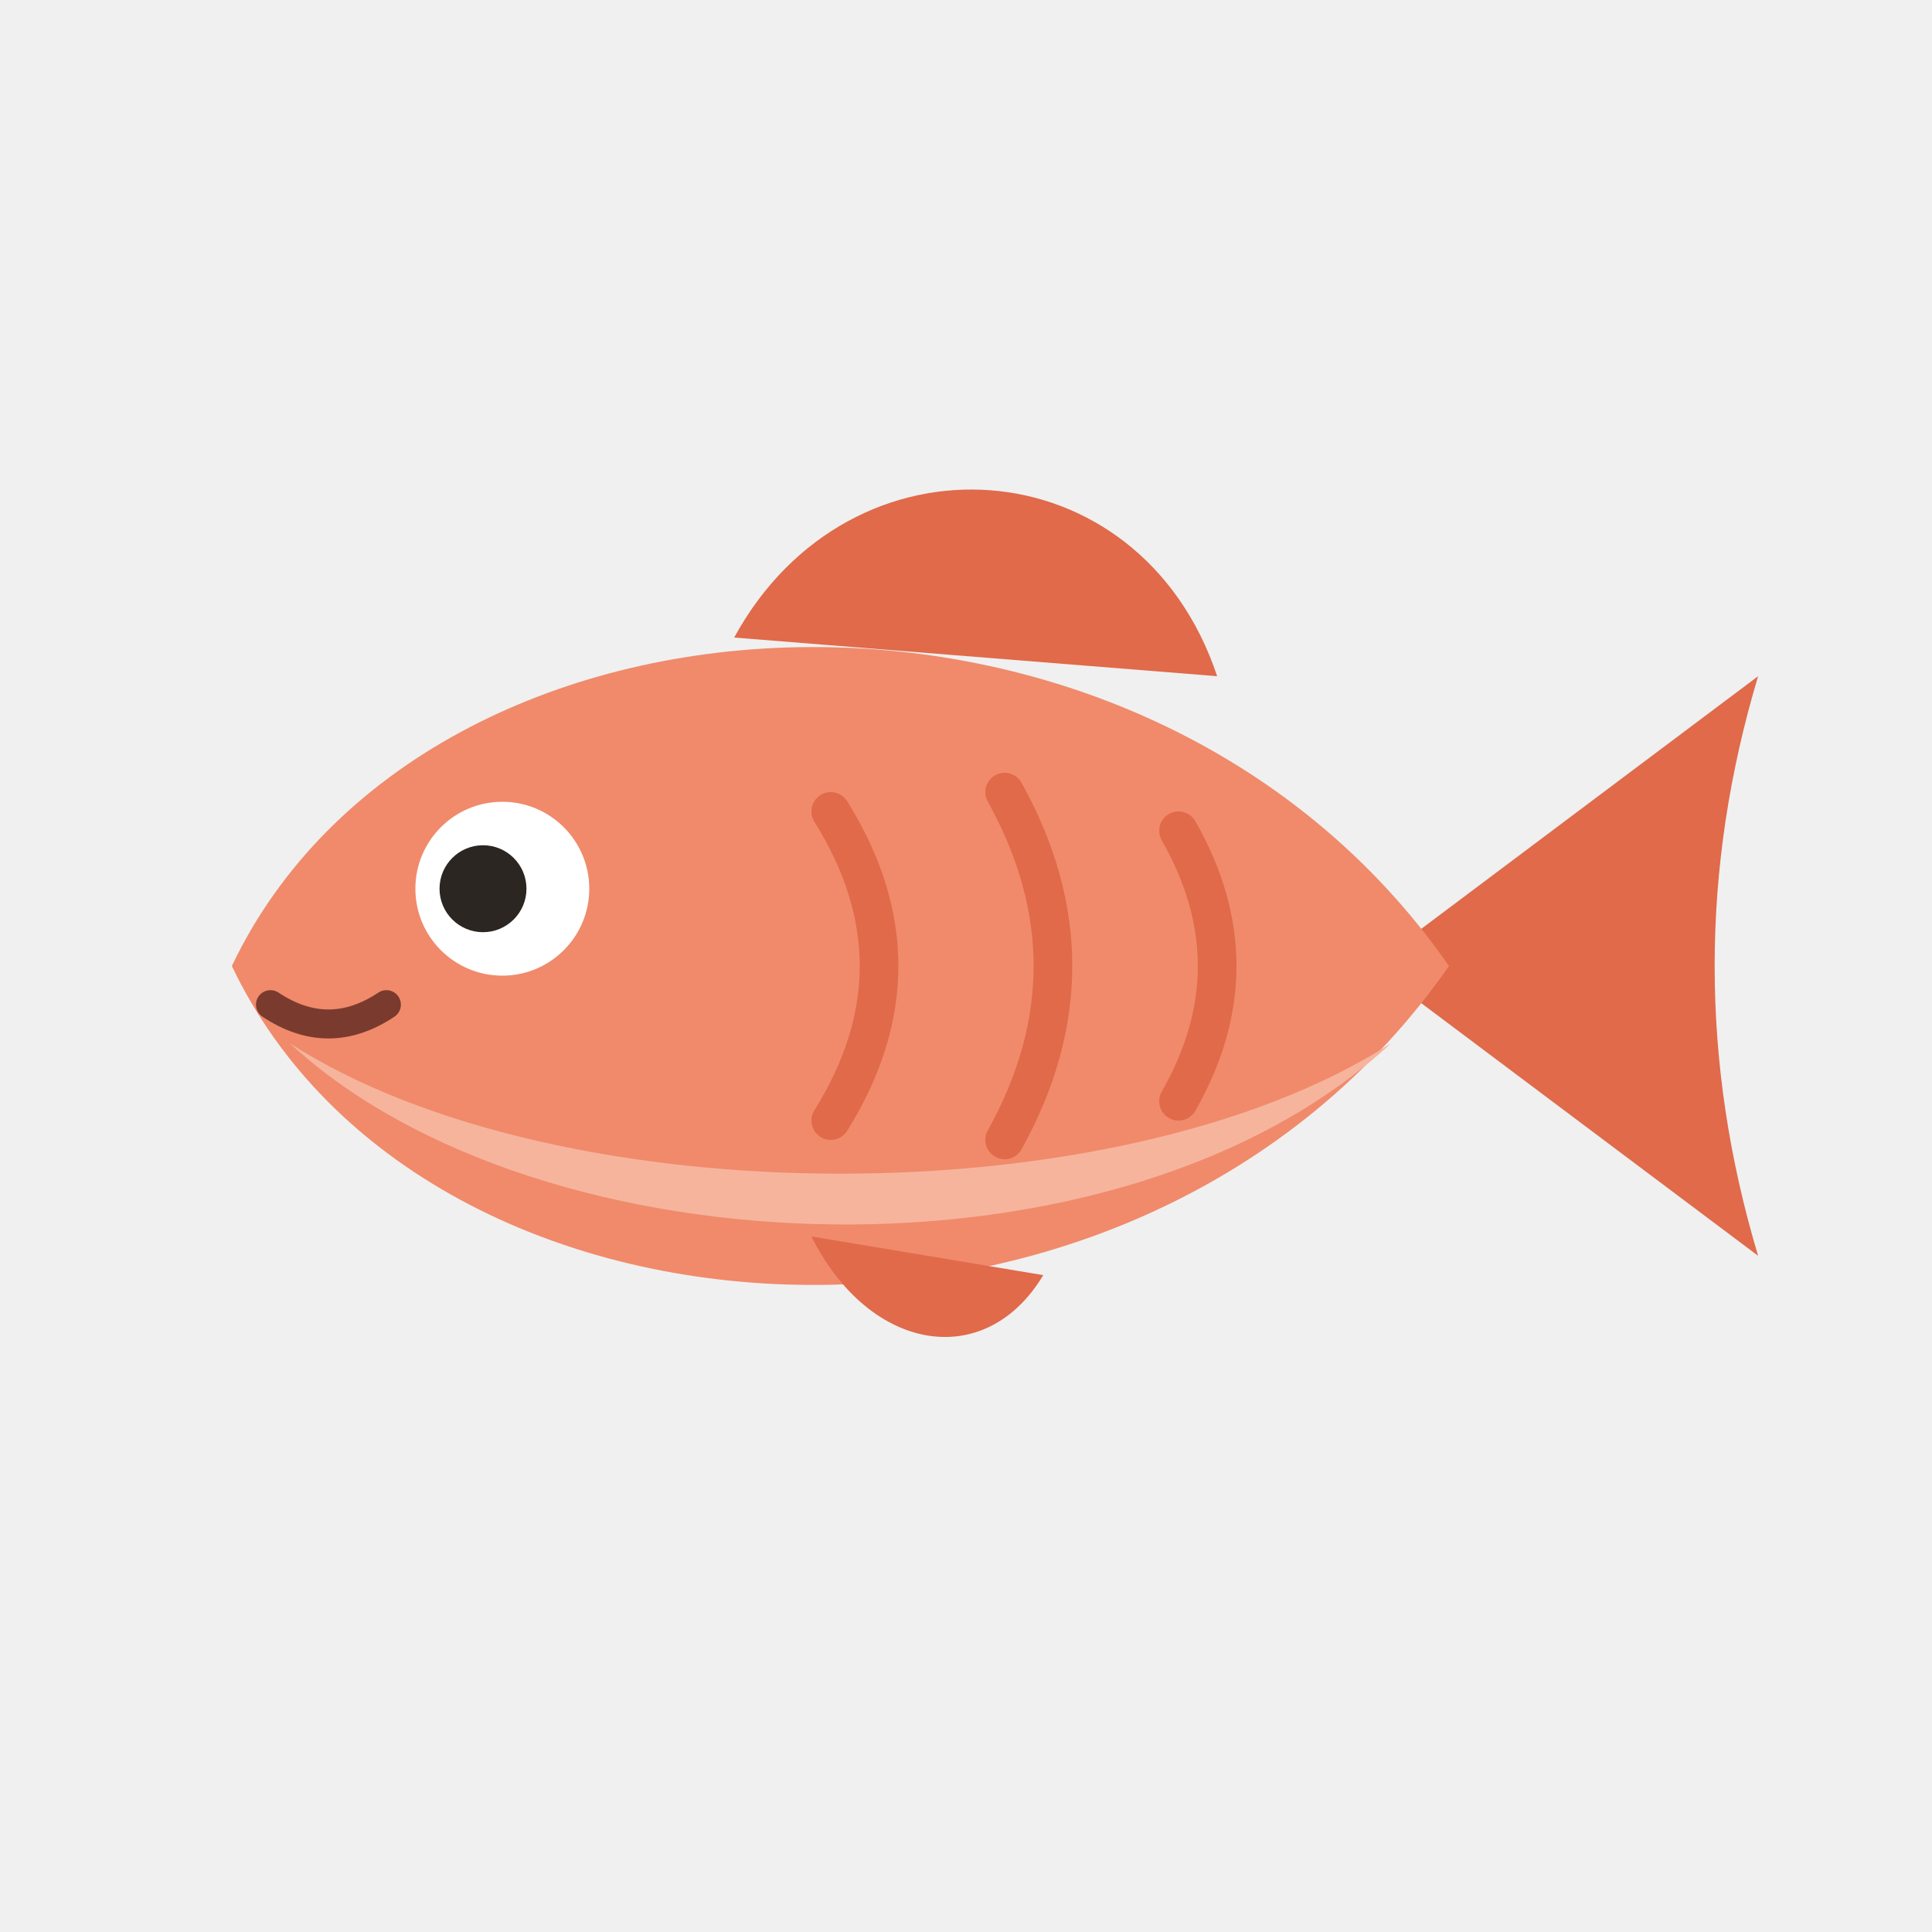
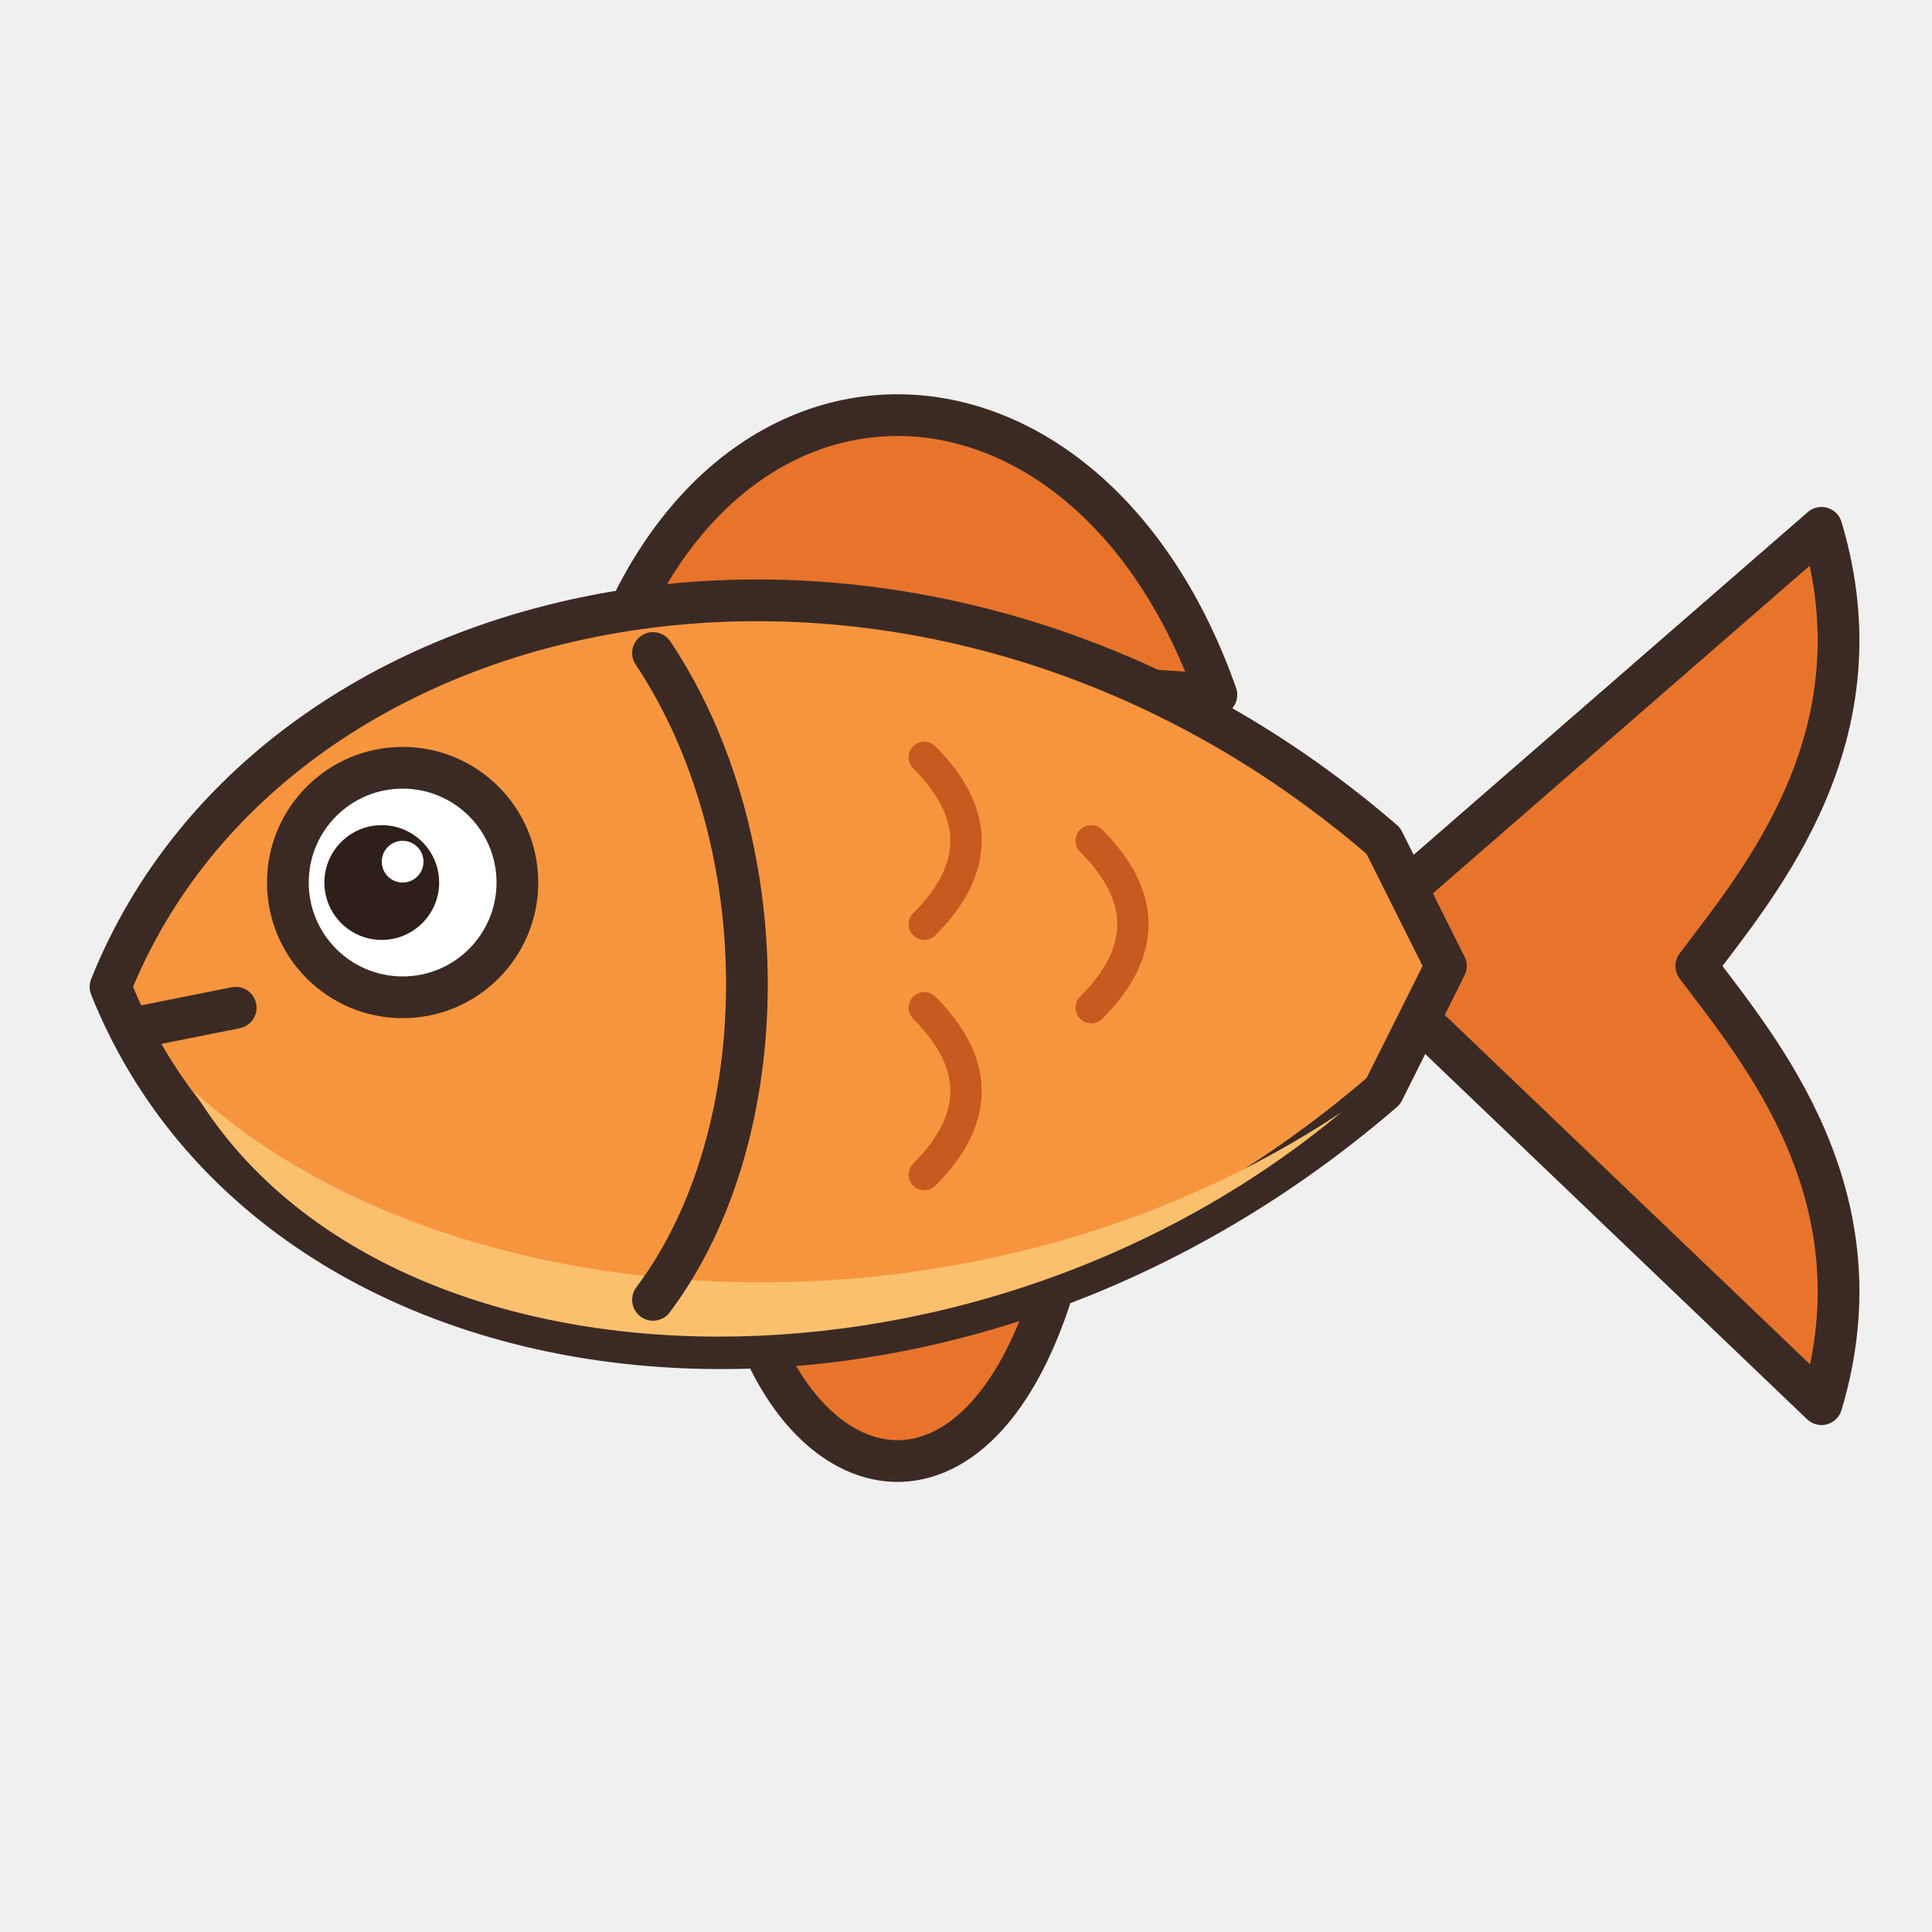
<svg xmlns="http://www.w3.org/2000/svg" viewBox="0 0 200 200">
-   <path d="M142 100L182 70C176 90 176 110 182 130Z" fill="#e06a4a" />
-   <path d="M76 66C88 44 118 46 126 70Z" fill="#e06a4a" />
-   <path d="M24 100C44 58 118 54 150 100C118 146 44 142 24 100Z" fill="#f08a6b" />
-   <path d="M30 108C56 132 116 134 144 108C116 126 58 126 30 108Z" fill="#f6b49d" />
-   <path d="M86 84Q96 100 86 116M104 82Q114 100 104 118M122 86Q130 100 122 114" fill="none" stroke="#e06a4a" stroke-width="4" stroke-linecap="round" />
-   <circle cx="52" cy="92" r="9" fill="#fff" />
-   <circle cx="50" cy="92" r="4.5" fill="#2b2622" />
-   <path d="M28 104Q34 108 40 104" fill="none" stroke="#7a3b2e" stroke-width="3" stroke-linecap="round" />
-   <path d="M84 128C90 140 102 142 108 132Z" fill="#e06a4a" />
+   <g transform="translate(100 100) scale(1.08) translate(-100 -100)">
+     <g stroke="#3b2a24" stroke-width="4" stroke-linejoin="round" stroke-linecap="round">
+       <path d="M136 98L182 58C188 78 176 92 170 100C176 108 188 122 182 142Z" fill="#e8742c" />
+       <path d="M66 70C78 38 112 40 124 74Z" fill="#e8742c" />
+       <path d="M78 128C82 150 100 156 108 132Z" fill="#e8742c" />
+       <path d="M18 102C34 62 96 50 140 88L146 100L140 112C96 150 34 142 18 102Z" fill="#f7953f" />
+       <path d="M26 112C50 134 100 138 136 114C100 144 44 142 26 112Z" fill="#fbc06e" stroke="none" />
+       <path d="M70 70C82 88 82 116 70 132" fill="none" />
+       <path d="M96 80Q104 88 96 96M112 88Q120 96 112 104M96 104Q104 112 96 120" fill="none" stroke="#c75a1e" stroke-width="3" />
+       <circle cx="46" cy="92" r="11" fill="#fff" />
+       <path d="M20 106L30 104" fill="none" />
+     </g>
+     <circle cx="44" cy="92" r="5.5" fill="#2e1f1a" />
+     <circle cx="46" cy="90" r="2" fill="#fff" />
+   </g>
</svg>
